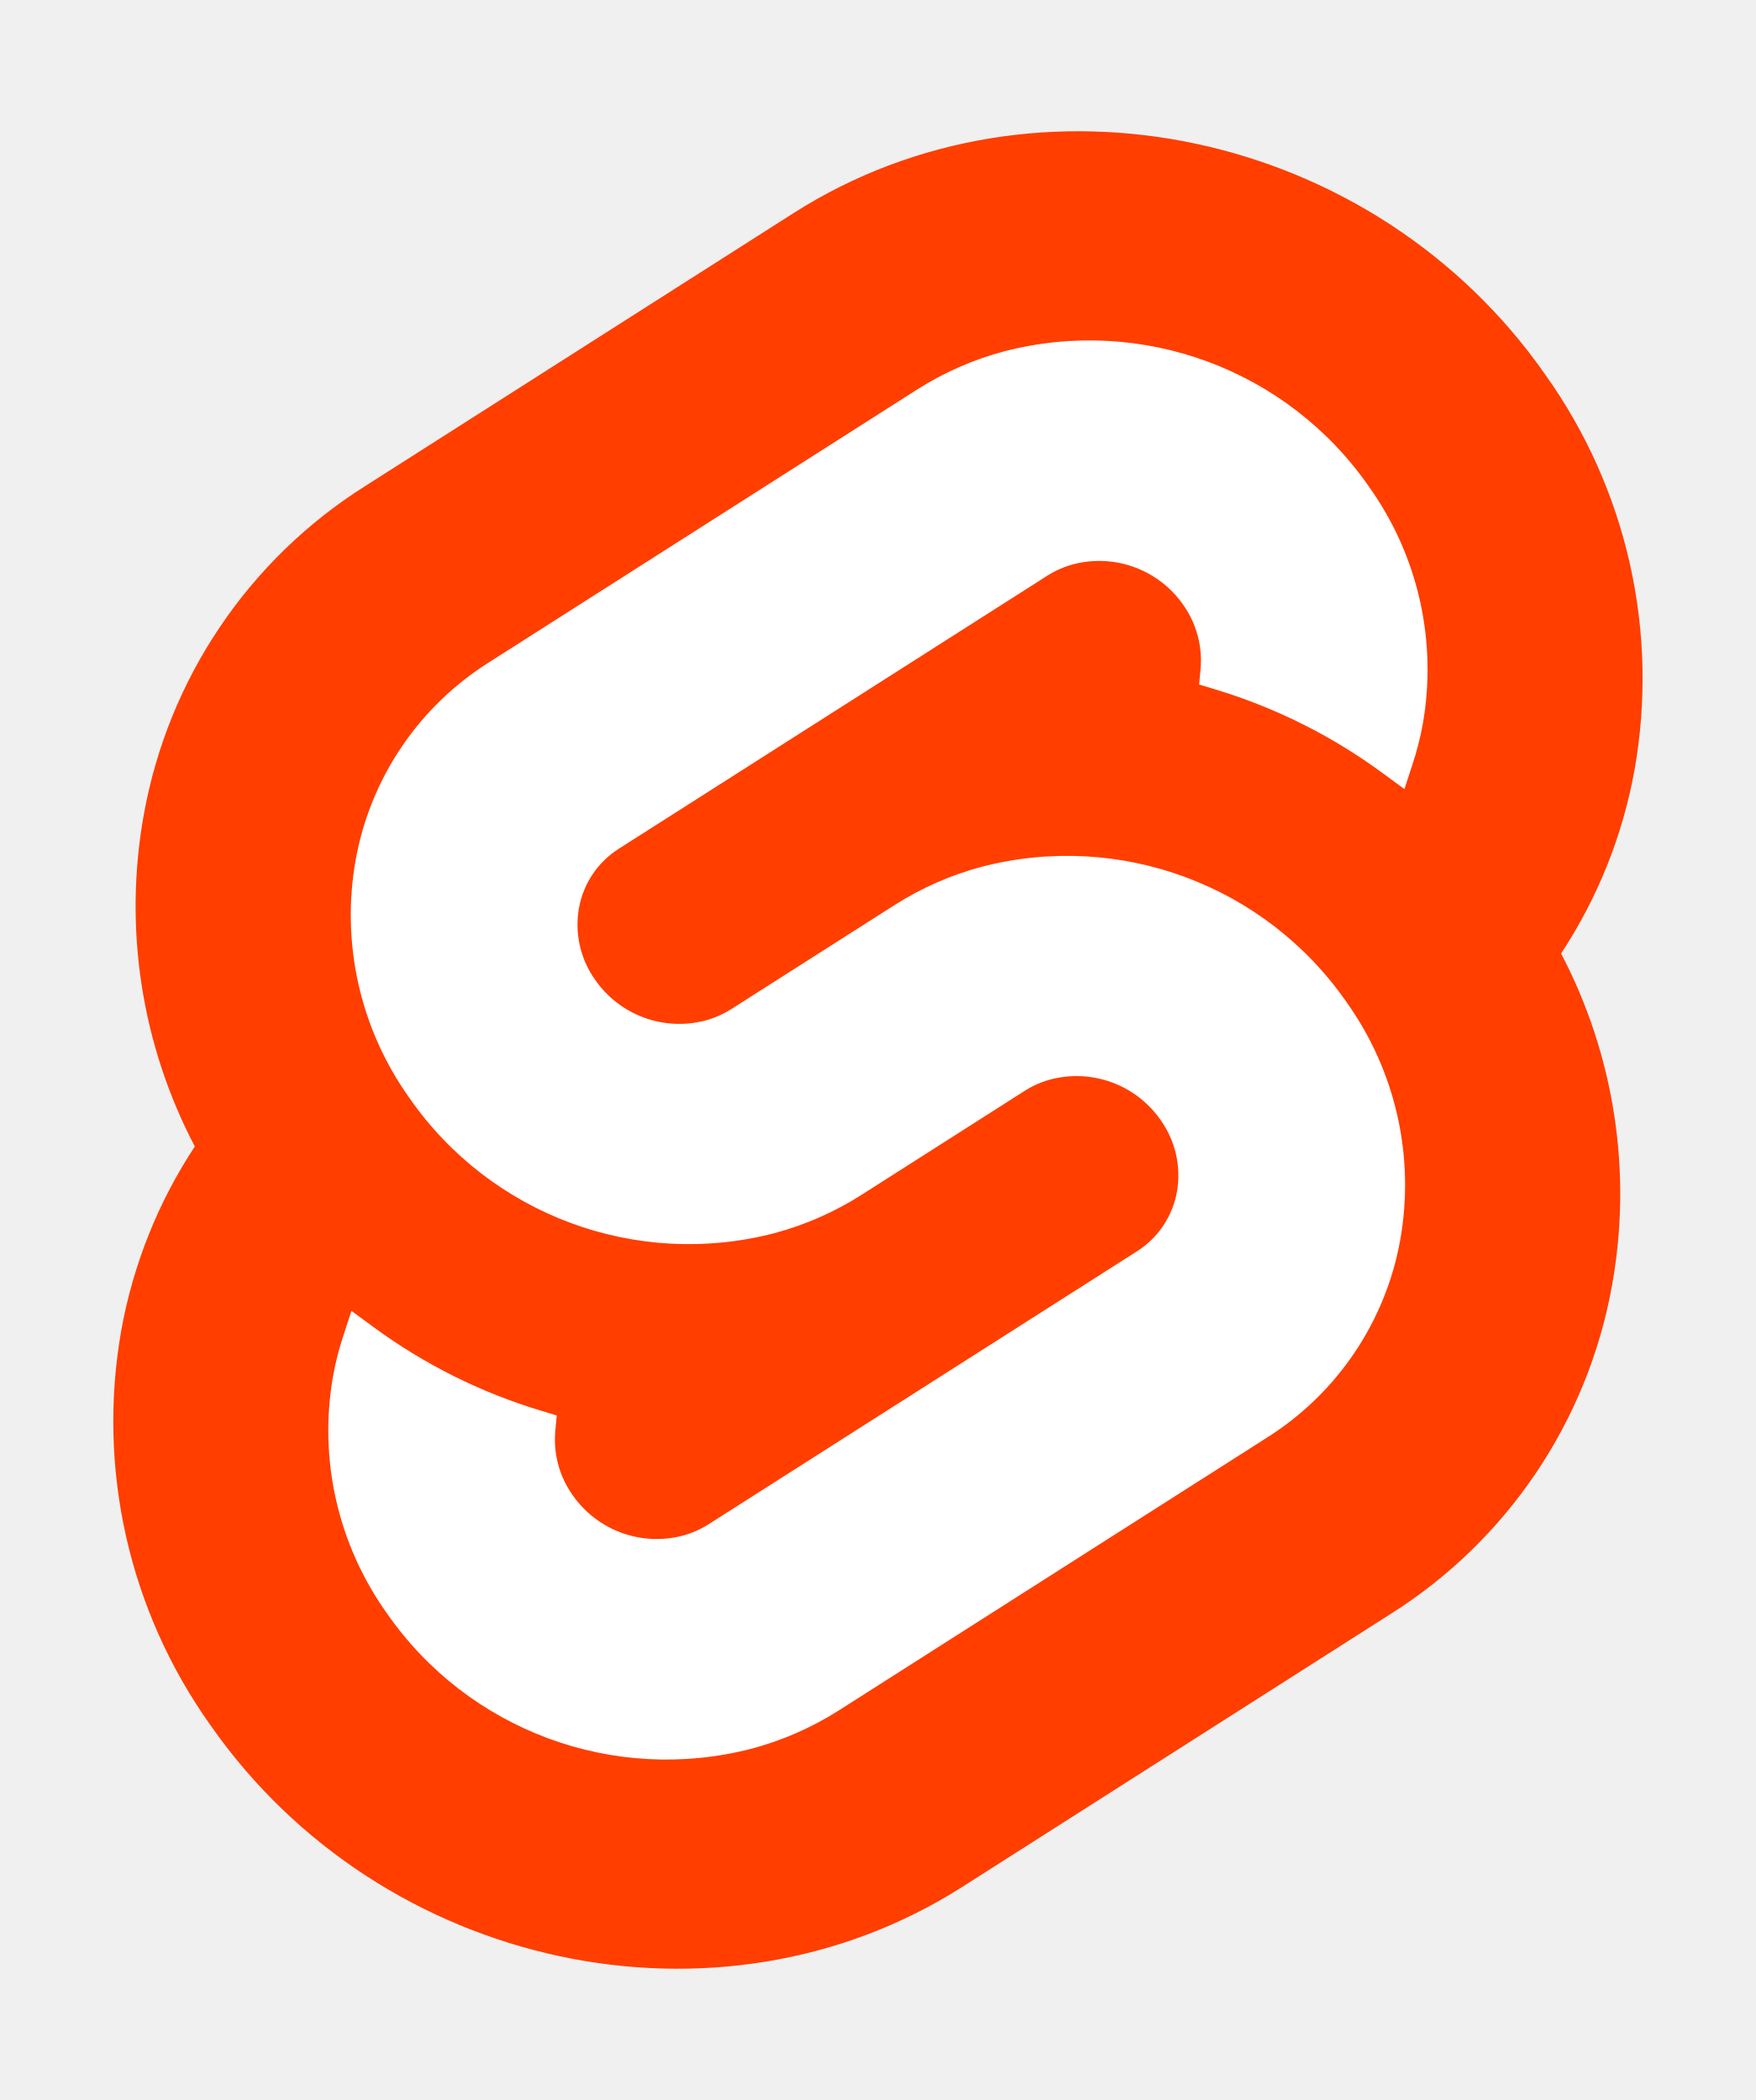
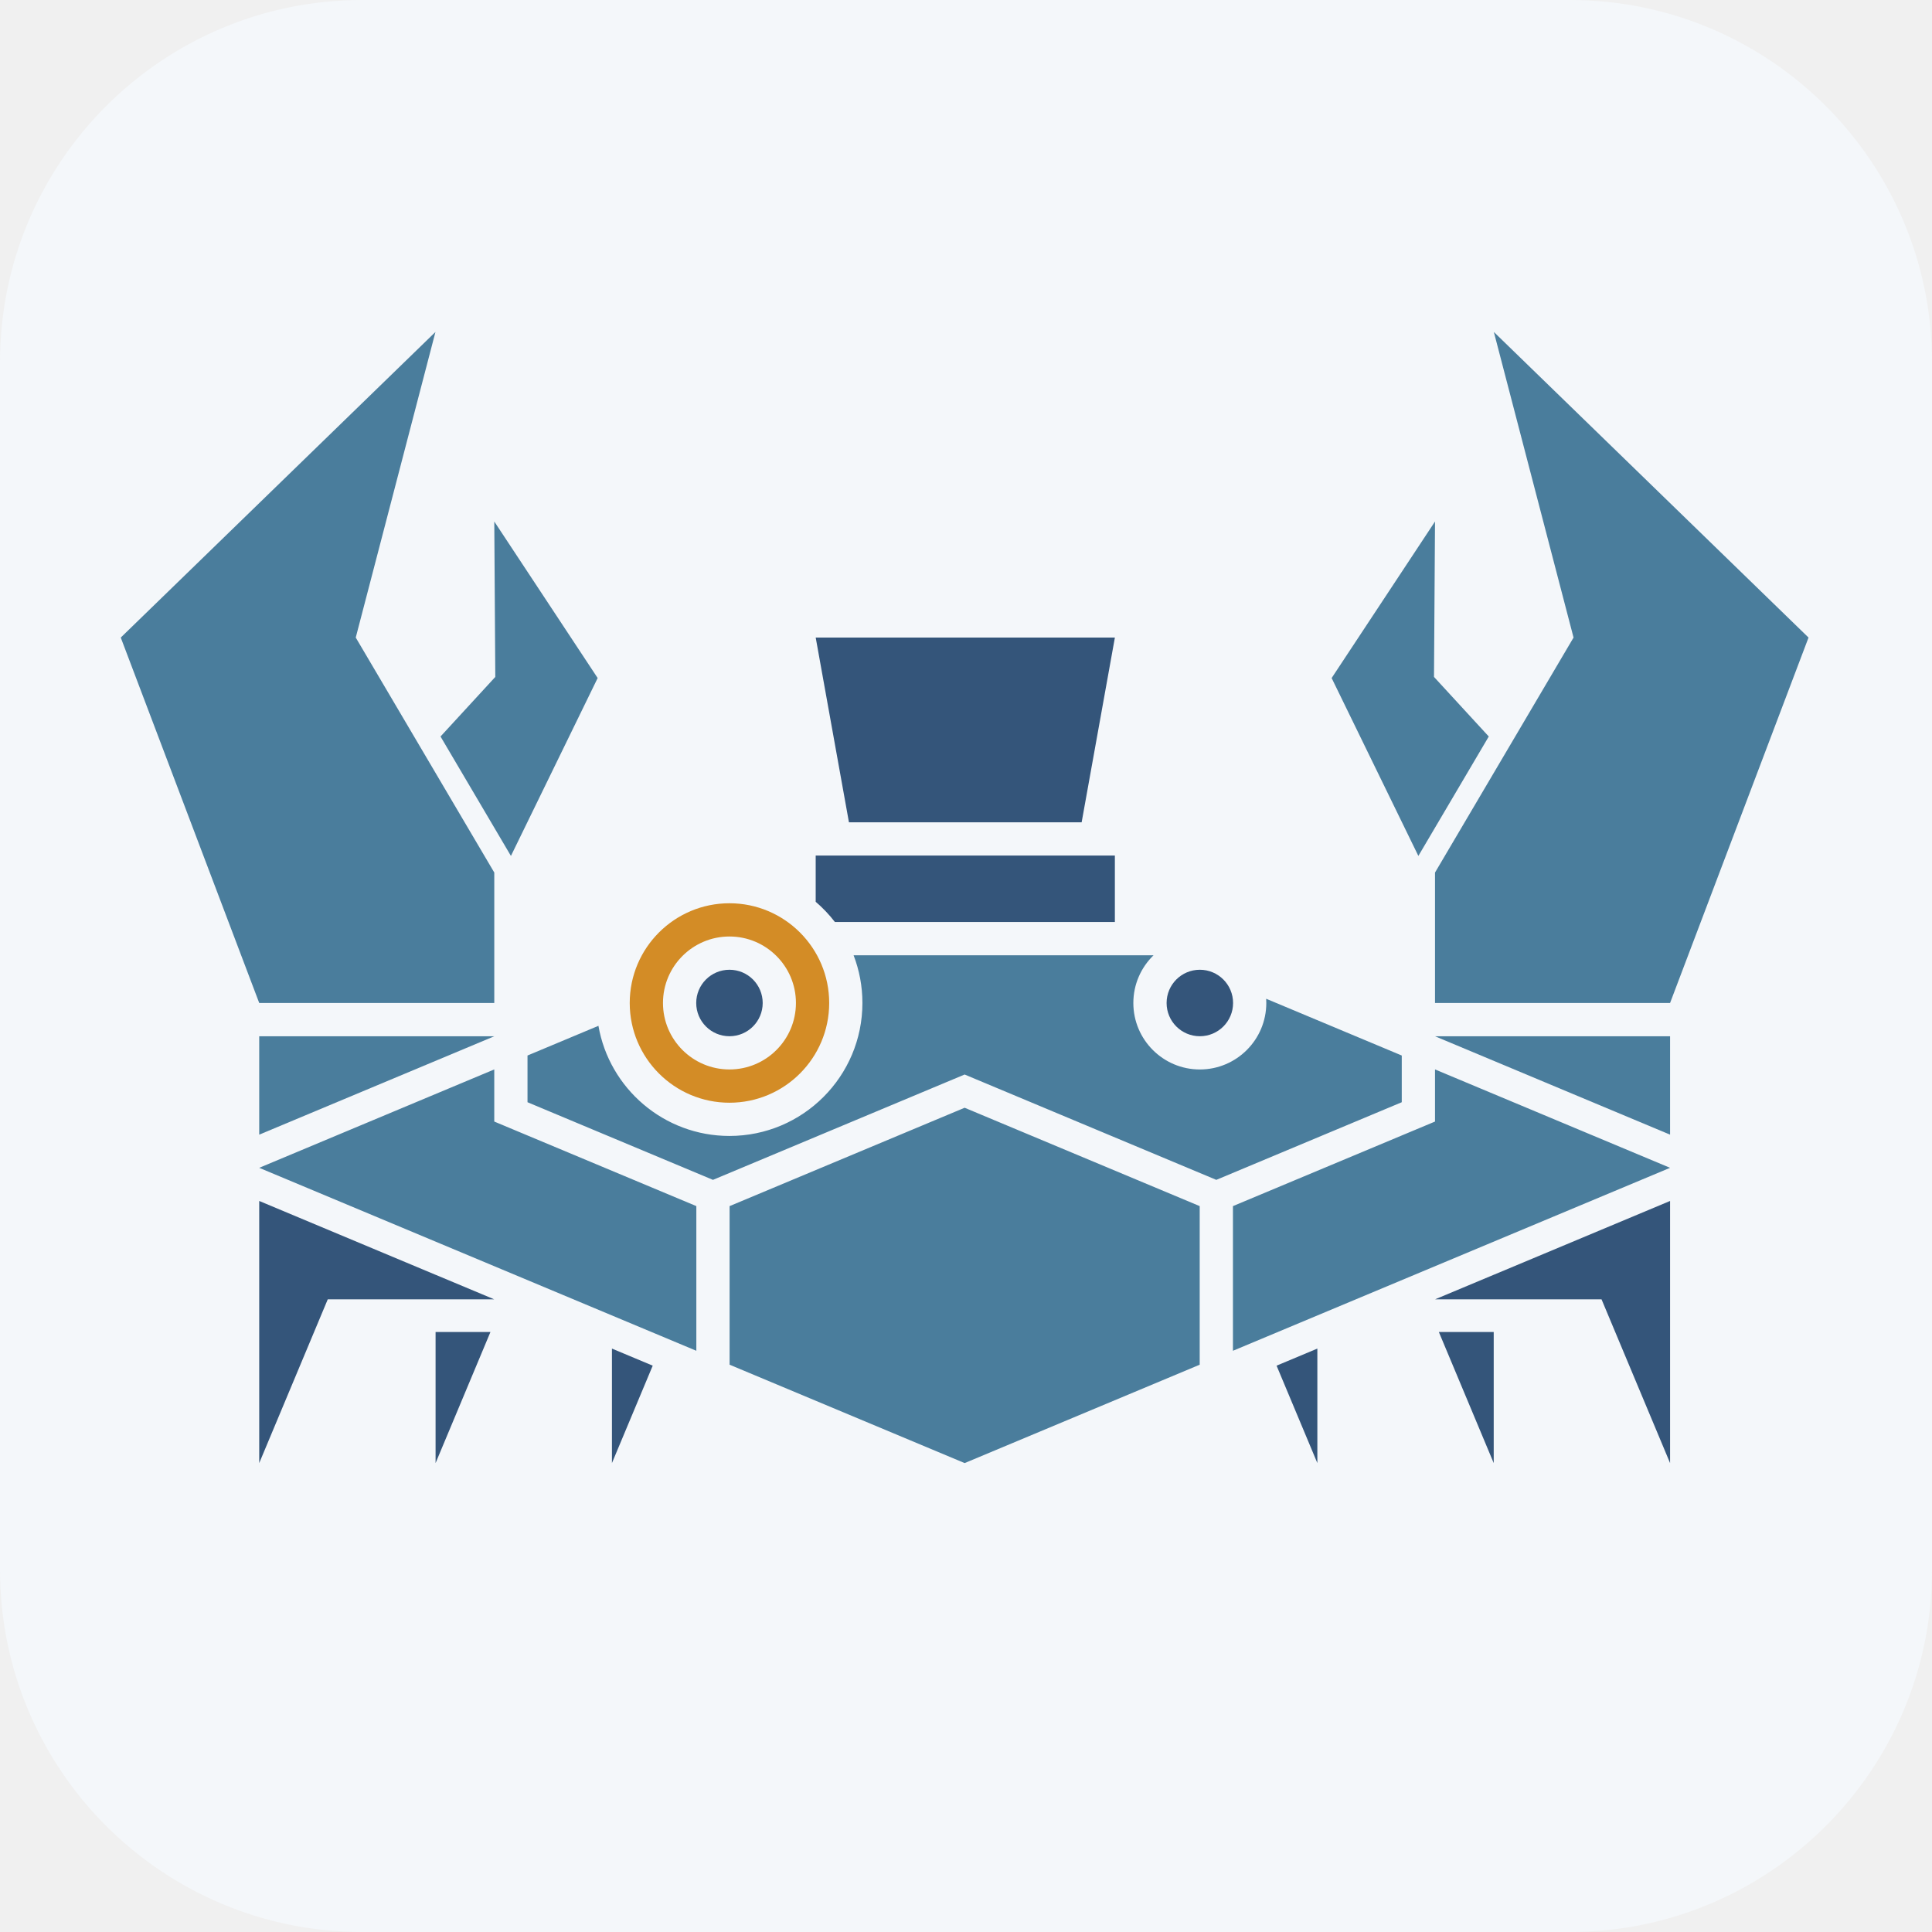
- <svg xmlns="http://www.w3.org/2000/svg" width="107" height="128" viewBox="0 0 107 128">
-   <path d="M94.157 22.819c-10.4-14.885-30.94-19.297-45.792-9.835L22.282 29.608A29.92 29.92 0 0 0 8.764 49.65a31.5 31.5 0 0 0 3.108 20.231 30 30 0 0 0-4.477 11.183 31.9 31.9 0 0 0 5.448 24.116c10.402 14.887 30.942 19.297 45.791 9.835l26.083-16.624A29.92 29.92 0 0 0 98.235 78.35a31.53 31.53 0 0 0-3.105-20.232 30 30 0 0 0 4.474-11.182 31.88 31.88 0 0 0-5.447-24.116" style="fill:#ff3e00" />
-   <path d="M45.817 106.582a20.72 20.72 0 0 1-22.237-8.243 19.17 19.17 0 0 1-3.277-14.503 18 18 0 0 1 .624-2.435l.49-1.498 1.337.981a33.6 33.6 0 0 0 10.203 5.098l.97.294-.09.968a5.85 5.85 0 0 0 1.052 3.878 6.24 6.24 0 0 0 6.695 2.485 5.8 5.8 0 0 0 1.603-.704L69.27 76.28a5.43 5.43 0 0 0 2.45-3.631 5.8 5.8 0 0 0-.987-4.371 6.24 6.24 0 0 0-6.698-2.487 5.7 5.7 0 0 0-1.6.704l-9.953 6.345a19 19 0 0 1-5.296 2.326 20.72 20.72 0 0 1-22.237-8.243 19.17 19.17 0 0 1-3.277-14.502 17.99 17.99 0 0 1 8.13-12.052l26.081-16.623a19 19 0 0 1 5.3-2.329 20.72 20.72 0 0 1 22.237 8.243 19.17 19.17 0 0 1 3.277 14.503 18 18 0 0 1-.624 2.435l-.49 1.498-1.337-.98a33.6 33.6 0 0 0-10.203-5.1l-.97-.294.09-.968a5.86 5.86 0 0 0-1.052-3.878 6.24 6.24 0 0 0-6.696-2.485 5.8 5.8 0 0 0-1.602.704L37.73 51.72a5.42 5.42 0 0 0-2.449 3.63 5.79 5.79 0 0 0 .986 4.372 6.24 6.24 0 0 0 6.698 2.486 5.8 5.8 0 0 0 1.602-.704l9.952-6.342a19 19 0 0 1 5.295-2.328 20.72 20.72 0 0 1 22.237 8.242 19.17 19.17 0 0 1 3.277 14.503 18 18 0 0 1-8.13 12.053l-26.081 16.622a19 19 0 0 1-5.3 2.328" style="fill:#fff" />
+ <svg xmlns="http://www.w3.org/2000/svg" viewBox="0 0 128 128" fill="none">
+   <rect width="128" height="128" rx="24" fill="#f4f7fa" />
+   <g transform="translate(8, 22) scale(0.91)" fill-rule="evenodd" clip-rule="evenodd">
+     <path d="M44.317,41.586c4.007,0 7.261,3.253 7.261,7.261c0,4.007 -3.253,7.261 -7.261,7.261c-4.007,0 -7.261,-3.253 -7.261,-7.261c0,-4.007 3.253,-7.261 7.261,-7.261Zm0,2.42c-2.672,0 -4.84,2.169 -4.84,4.84c0,2.672 2.169,4.84 4.84,4.84c2.672,0 4.84,-2.169 4.84,-4.84c0,-2.672 -2.169,-4.84 -4.84,-4.84Z" fill="#d38c26" />
+     <path d="M75.193,45.373c-0.907,0.88 -1.471,2.112 -1.471,3.474c0,2.672 2.169,4.84 4.84,4.84c2.672,0 4.84,-2.169 4.84,-4.84c0,-0.103 -0.003,-0.206 -0.01,-0.308l9.872,4.132l0,3.401l-13.502,5.652l-18.323,-7.67l-18.323,7.67l-13.502,-5.652l0,-3.401l5.164,-2.162c0.789,4.552 4.762,8.018 9.538,8.018c5.343,0 9.681,-4.338 9.681,-9.681c0,-1.224 -0.228,-2.395 -0.643,-3.474l21.838,0Zm-33.287,28.795l-31.825,-13.321l17.113,-7.163l0,3.795l14.712,6.156l0,10.533Zm53.779,-20.484l17.113,7.163l-31.825,13.321l0,-10.533l14.712,-6.156l0,-3.795Zm-17.132,21.497l-17.113,7.163l-17.113,-7.163l0,-11.546l17.113,-7.161l17.113,7.161l0,11.546Z" fill="#4a7d9c" />
+     <path d="M112.799,58.433l-17.113,-7.163l17.113,0l0,7.163Z" fill="#4a7d9c" />
+     <path d="M99.959,68.636l12.84,-5.376l0,19.084l-4.99,-11.921l-12.118,0l0.083,-0.035l-0.005,0l4.191,-1.754l0,0.002Zm0,4.166l0,9.542l-3.994,-9.542l3.994,0Zm-12.84,1.207l0,8.335l-2.969,-7.093l2.969,-1.243Z" fill="#34557a" />
+     <path d="M22.921,68.636l-12.84,-5.376l-0,19.084l4.99,-11.921l12.118,0l-0.083,-0.035l0.005,0l-4.191,-1.754l0,0.002Zm0,4.166l-0,9.542l3.994,-9.542l-3.994,0Zm12.84,1.207l-0,8.335l2.969,-7.093l-2.969,-1.243Z" fill="#34557a" />
+     <path d="M10.081,58.433l17.113,-7.163l-17.113,0l0,7.163Z" fill="#4a7d9c" />
+     <path d="M95.685,48.847l0,-9.497l10.086,-17.108l-5.803,-22.25l22.911,22.25l-10.081,26.605l-17.113,0Zm-1.212,-10.707l-6.314,-12.951l7.526,-11.397l-0.074,11.316l3.988,4.337l-5.126,8.695Z" fill="#4a7d9c" />
+     <path d="M27.195,48.847l0,-9.497l-10.086,-17.108l5.803,-22.25l-22.911,22.25l10.081,26.605l17.113,0Zm1.212,-10.707l6.314,-12.951l-7.526,-11.397l0.074,11.316l-3.988,4.337l5.126,8.695Z" fill="#4a7d9c" />
+     <circle cx="78.563" cy="48.847" r="2.42" fill="#34557a" />
+     <circle cx="44.317" cy="48.847" r="2.42" fill="#34557a" />
+     <path d="M50.595,41.48l0,-3.37l21.782,0l0,4.84l-20.384,0c-0.414,-0.538 -0.883,-1.031 -1.398,-1.471Z" fill="#34557a" />
+     <path d="M72.378,22.242l-2.42,13.449l-16.942,0l-2.42,-13.449l21.782,0Z" fill="#34557a" />
+   </g>
</svg>
